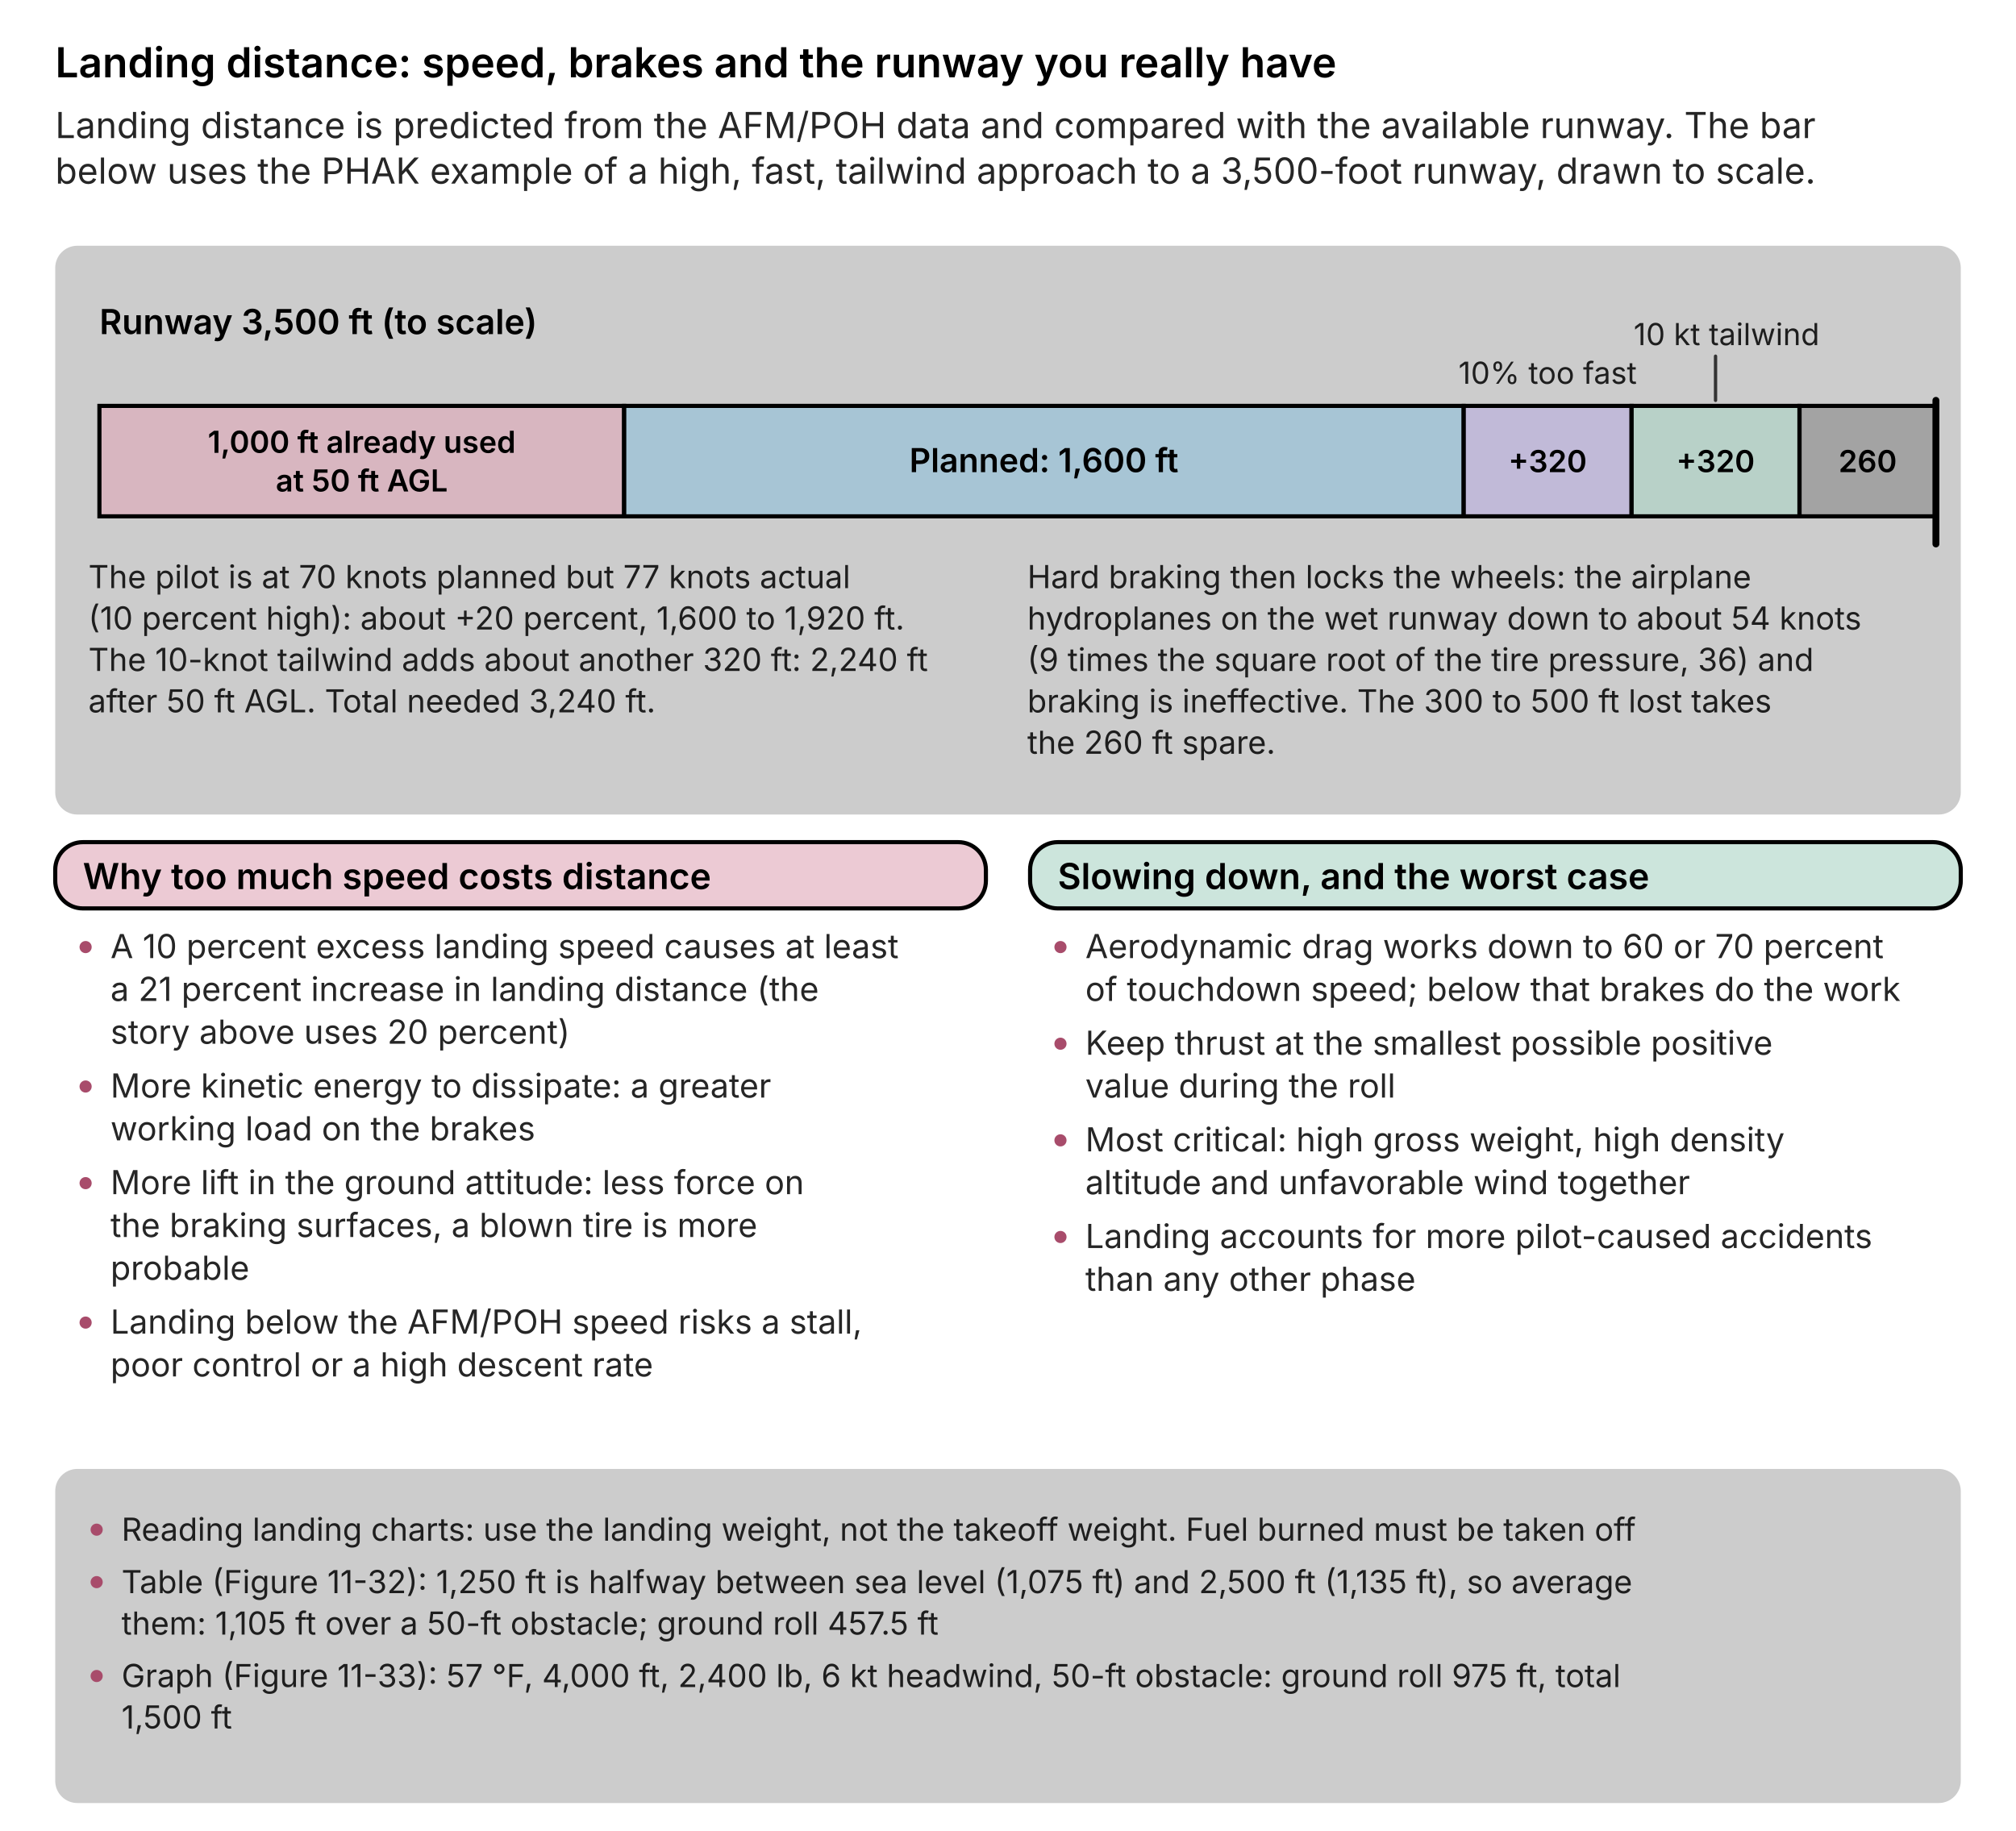
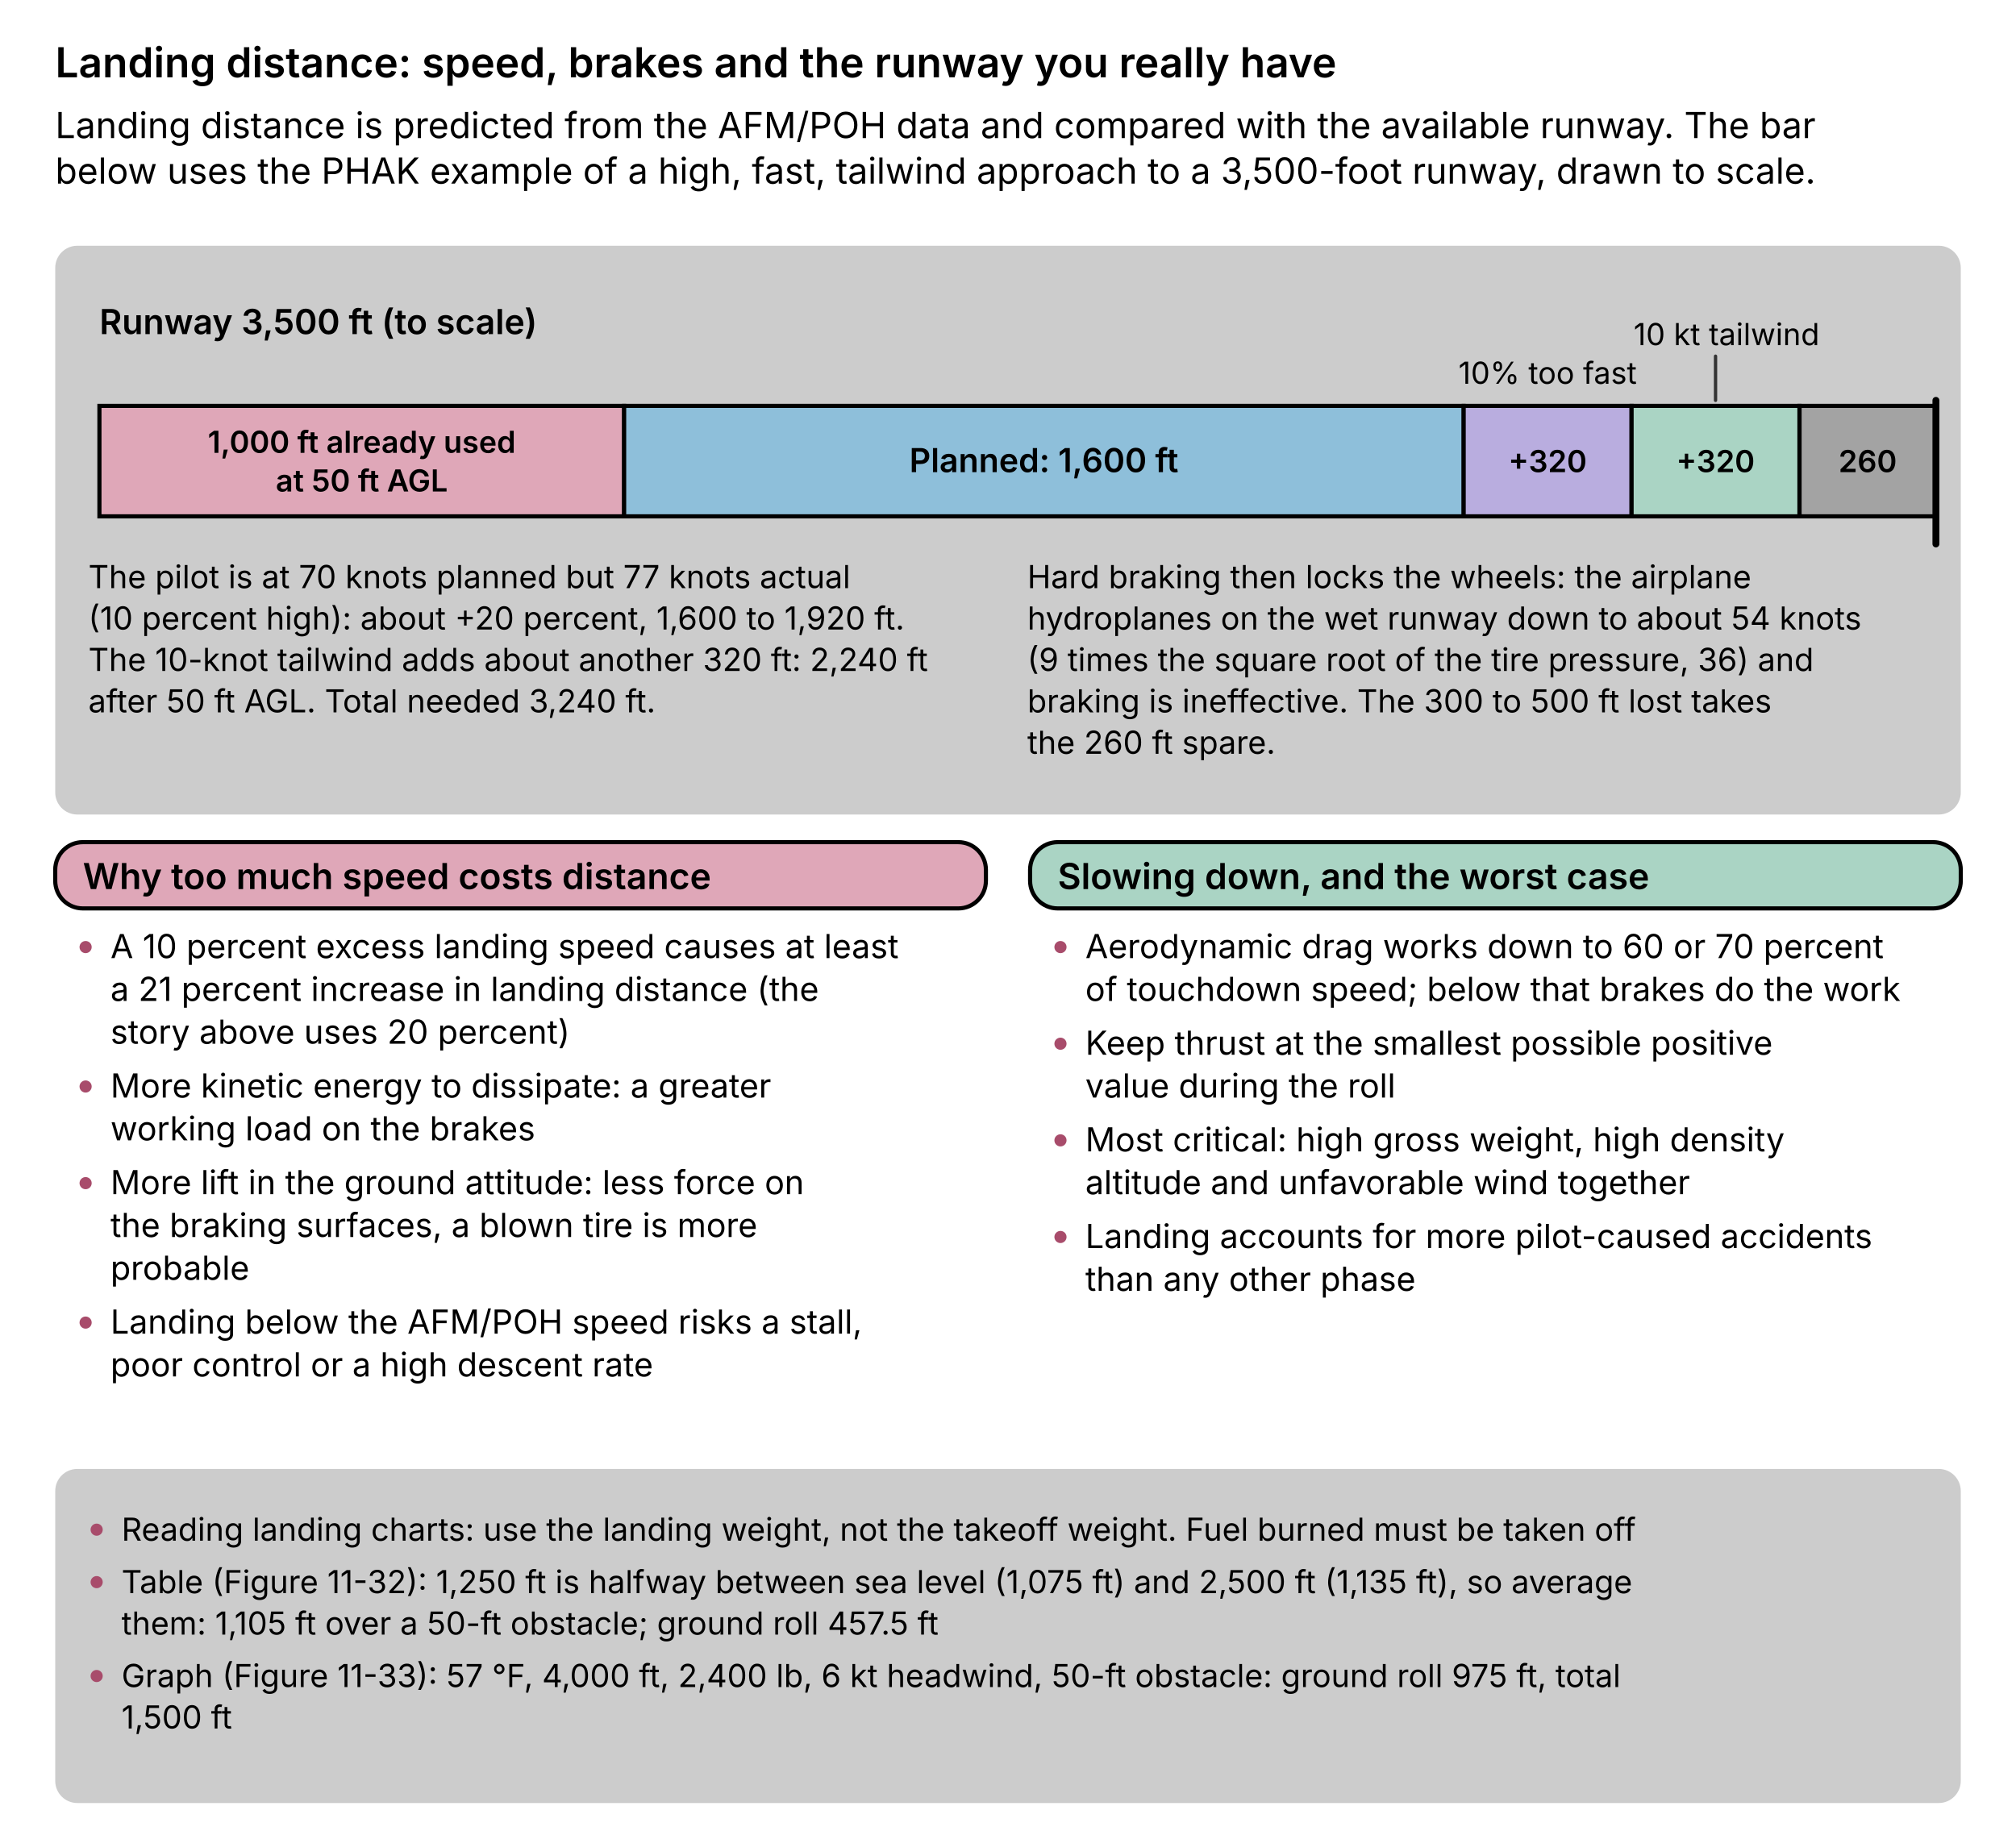
<svg xmlns="http://www.w3.org/2000/svg" viewBox="0 0 730 663" role="img" aria-labelledby="ti de">
-   <style>.t{fill:currentColor;font:600 22px system-ui,-apple-system,"Segoe UI",sans-serif}.s{fill:currentColor;font:400 19px system-ui,-apple-system,"Segoe UI",sans-serif;opacity:.85}.o{fill:none;stroke:currentColor;stroke-width:3;stroke-linejoin:round;stroke-linecap:round}.d{stroke-dasharray:10 8}.m{text-anchor:middle}.e{text-anchor:end}.sky{fill:var(--palette-sky,#8EBFDA);fill-opacity:.6}.lav{fill:var(--palette-lavender,#B9ADDF);fill-opacity:.6}.mint{fill:var(--palette-mint,#AAD4C4);fill-opacity:.6}.rose{fill:var(--palette-rose,#DFA7B8);fill-opacity:.6}.acc{stroke:var(--palette-berry,#A84C6B);fill:none;stroke-width:4;stroke-linecap:round}.ah{fill:var(--palette-berry,#A84C6B)}.cl{fill:currentColor;fill-opacity:.2}.dk{stroke:currentColor;fill:none;stroke-width:4;stroke-linecap:round}.dh{fill:currentColor}.q0{font-size:12px}.q1{font-size:11.5px}.q2{stroke:currentColor;stroke-width:1.5}.q3{font-size:11px}.q4{font-size:13px}</style>
+   <style>.t{fill:currentColor;font:600 22px system-ui,-apple-system,"Segoe UI",sans-serif}.s{fill:currentColor;font:400 19px system-ui,-apple-system,"Segoe UI",sans-serif;opacity:var(--diagram-text-opacity,.85)}.o{fill:none;stroke:currentColor;stroke-width:3;stroke-linejoin:round;stroke-linecap:round}.d{stroke-dasharray:10 8}.m{text-anchor:middle}.e{text-anchor:end}.sky{fill:var(--palette-sky,#8EBFDA);fill-opacity:var(--diagram-fill-opacity,.6)}.lav{fill:var(--palette-lavender,#B9ADDF);fill-opacity:var(--diagram-fill-opacity,.6)}.mint{fill:var(--palette-mint,#AAD4C4);fill-opacity:var(--diagram-fill-opacity,.6)}.rose{fill:var(--palette-rose,#DFA7B8);fill-opacity:var(--diagram-fill-opacity,.6)}.acc{stroke:var(--palette-berry,#A84C6B);fill:none;stroke-width:4;stroke-linecap:round}.ah{fill:var(--palette-berry,#A84C6B)}.cl{fill:currentColor;fill-opacity:.2}.dk{stroke:currentColor;fill:none;stroke-width:4;stroke-linecap:round}.dh{fill:currentColor}.q0{font-size:12px}.q1{font-size:11.5px}.q2{stroke:currentColor;stroke-width:1.5}.q3{font-size:11px}.q4{font-size:13px}</style>
  <text class="t" x="20" y="28" style="font-size:15px">Landing distance: speed, brakes and the runway you really have</text>
  <text class="s q4" x="20" y="50">Landing distance is predicted from the AFM/POH data and compared with the available runway. The bar</text>
  <text class="s q4" x="20" y="66.5">below uses the PHAK example of a high, fast, tailwind approach to a 3,500-foot runway, drawn to scale.</text>
  <rect class="cl" x="20" y="89" width="690" height="206" rx="8" />
  <rect x="36" y="147" width="190" height="40" class="rose q2" />
  <rect x="226" y="147" width="304" height="40" class="sky q2" />
  <rect x="530" y="147" width="60.8" height="40" class="lav q2" />
  <rect x="590.8" y="147" width="60.8" height="40" class="mint q2" />
  <rect x="651.6" y="147" width="49.4" height="40" class="cl q2" />
  <text class="t m q3" x="131" y="164">1,000 ft already used</text>
  <text class="t m q3" x="131" y="178">at 50 ft AGL</text>
  <text class="t m q0" x="378" y="171">Planned: 1,600 ft</text>
  <text class="t m q3" x="560.4" y="171">+320</text>
  <text class="t m q3" x="621.2" y="171">+320</text>
  <text class="t m q3" x="676.3" y="171">260</text>
  <text class="s m q3" x="560.4" y="139">10% too fast</text>
  <text class="s m q3" x="625.2" y="125">10 kt tailwind</text>
  <path d="M621.2 129L621.2 145" class="dk" style="stroke-width:1.2;opacity:0.75" />
  <text class="t" x="36" y="121" style="font-size:12.5px">Runway 3,500 ft (to scale)</text>
  <path d="M701 145L701 197" class="dk" style="stroke-width:2.5;opacity:1" />
  <text class="s q1" x="32" y="213">The pilot is at 70 knots planned but 77 knots actual</text>
  <text class="s q1" x="32" y="228">(10 percent high): about +20 percent, 1,600 to 1,920 ft.</text>
  <text class="s q1" x="32" y="243">The 10-knot tailwind adds about another 320 ft: 2,240 ft</text>
  <text class="s q1" x="32" y="258">after 50 ft AGL. Total needed 3,240 ft.</text>
  <text class="s q1" x="372" y="213">Hard braking then locks the wheels: the airplane</text>
  <text class="s q1" x="372" y="228">hydroplanes on the wet runway down to about 54 knots</text>
  <text class="s q1" x="372" y="243">(9 times the square root of the tire pressure, 36) and</text>
  <text class="s q1" x="372" y="258">braking is ineffective. The 300 to 500 ft lost takes</text>
  <text class="s q1" x="372" y="273">the 260 ft spare.</text>
  <rect x="20" y="305" width="337" height="24" rx="10" class="rose q2" />
  <text class="t q4" x="30" y="322">Why too much speed costs distance</text>
  <circle cx="31" cy="343" r="2.2" class="ah" />
  <text class="s q0" x="40" y="347">A 10 percent excess landing speed causes at least</text>
  <text class="s q0" x="40" y="362.5">a 21 percent increase in landing distance (the</text>
  <text class="s q0" x="40" y="378">story above uses 20 percent)</text>
  <circle cx="31" cy="393.5" r="2.2" class="ah" />
  <text class="s q0" x="40" y="397.5">More kinetic energy to dissipate: a greater</text>
  <text class="s q0" x="40" y="413">working load on the brakes</text>
  <circle cx="31" cy="428.5" r="2.2" class="ah" />
  <text class="s q0" x="40" y="432.5">More lift in the ground attitude: less force on</text>
  <text class="s q0" x="40" y="448">the braking surfaces, a blown tire is more</text>
  <text class="s q0" x="40" y="463.5">probable</text>
  <circle cx="31" cy="479" r="2.2" class="ah" />
  <text class="s q0" x="40" y="483">Landing below the AFM/POH speed risks a stall,</text>
  <text class="s q0" x="40" y="498.5">poor control or a high descent rate</text>
  <rect x="373" y="305" width="337" height="24" rx="10" class="mint q2" />
  <text class="t q4" x="383" y="322">Slowing down, and the worst case</text>
  <circle cx="384" cy="343" r="2.2" class="ah" />
  <text class="s q0" x="393" y="347">Aerodynamic drag works down to 60 or 70 percent</text>
  <text class="s q0" x="393" y="362.5">of touchdown speed; below that brakes do the work</text>
  <circle cx="384" cy="378" r="2.2" class="ah" />
  <text class="s q0" x="393" y="382">Keep thrust at the smallest possible positive</text>
  <text class="s q0" x="393" y="397.5">value during the roll</text>
  <circle cx="384" cy="413" r="2.2" class="ah" />
  <text class="s q0" x="393" y="417">Most critical: high gross weight, high density</text>
  <text class="s q0" x="393" y="432.5">altitude and unfavorable wind together</text>
  <circle cx="384" cy="448" r="2.2" class="ah" />
  <text class="s q0" x="393" y="452">Landing accounts for more pilot-caused accidents</text>
  <text class="s q0" x="393" y="467.5">than any other phase</text>
  <rect class="cl" x="20" y="532" width="690" height="121" rx="8" />
  <circle cx="35" cy="554" r="2.2" class="ah" />
  <text class="s q1" x="44" y="558">Reading landing charts: use the landing weight, not the takeoff weight. Fuel burned must be taken off</text>
  <circle cx="35" cy="573" r="2.2" class="ah" />
  <text class="s q1" x="44" y="577">Table (Figure 11-32): 1,250 ft is halfway between sea level (1,075 ft) and 2,500 ft (1,135 ft), so average</text>
  <text class="s q1" x="44" y="592">them: 1,105 ft over a 50-ft obstacle; ground roll 457.5 ft</text>
  <circle cx="35" cy="607" r="2.2" class="ah" />
  <text class="s q1" x="44" y="611">Graph (Figure 11-33): 57 °F, 4,000 ft, 2,400 lb, 6 kt headwind, 50-ft obstacle: ground roll 975 ft, total</text>
  <text class="s q1" x="44" y="626">1,500 ft</text>
</svg>
